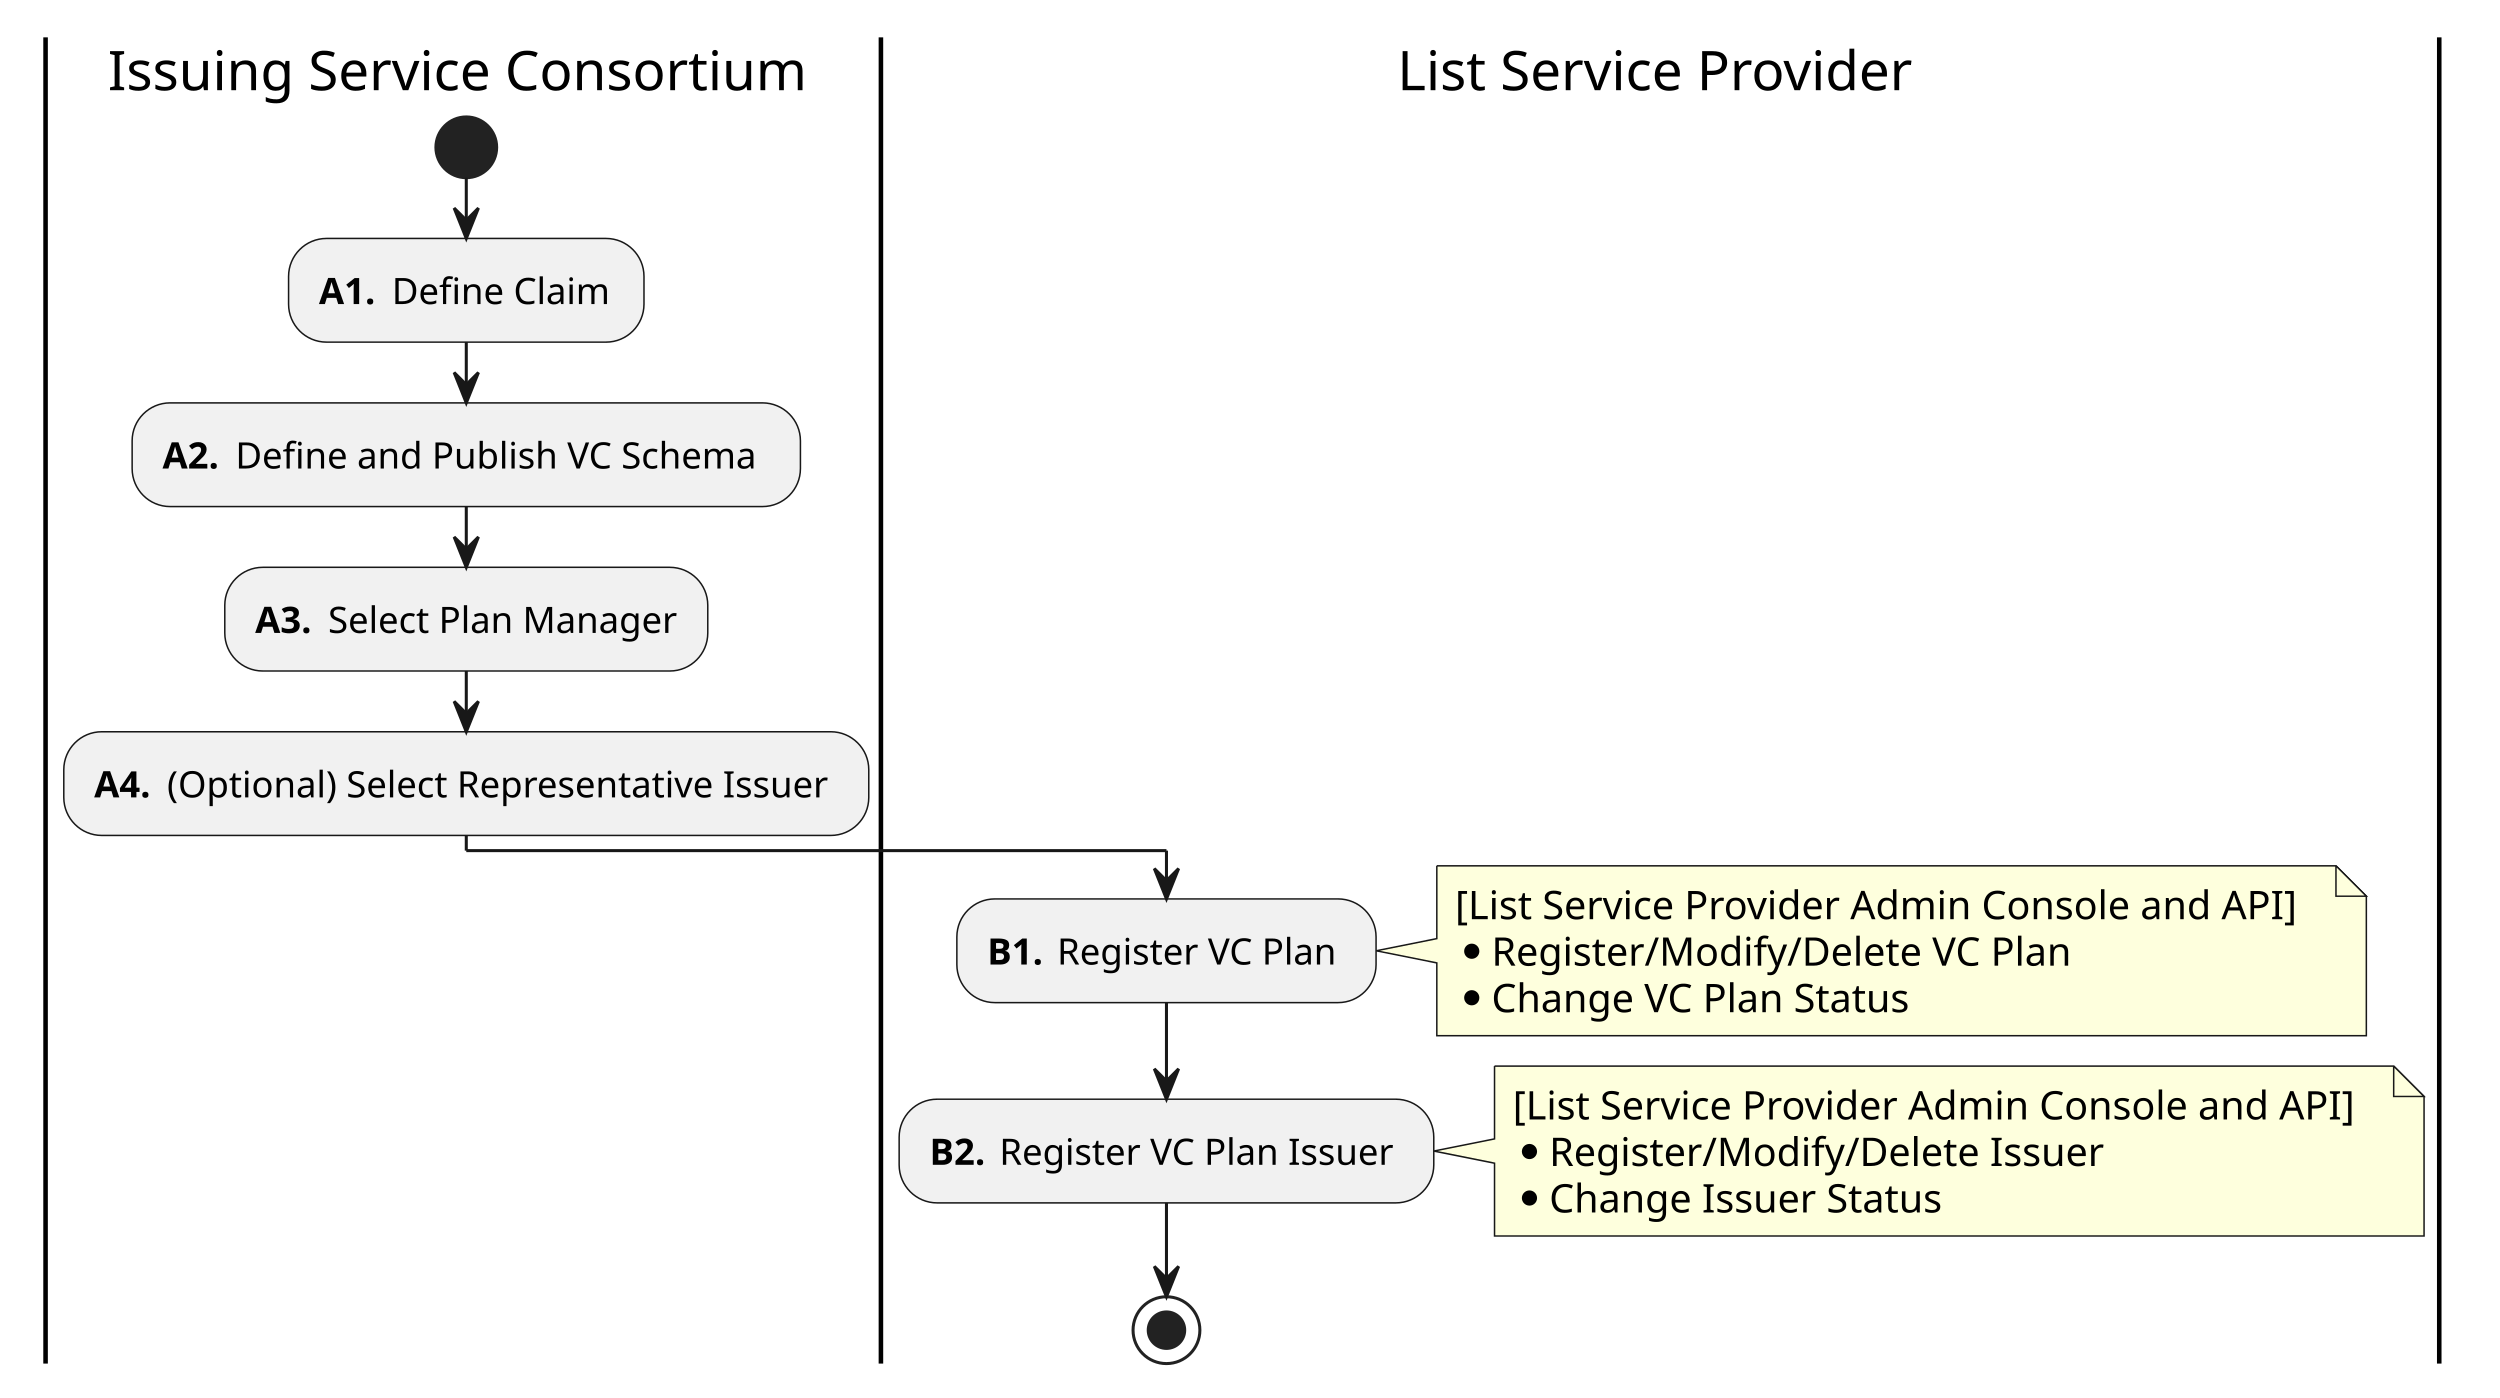
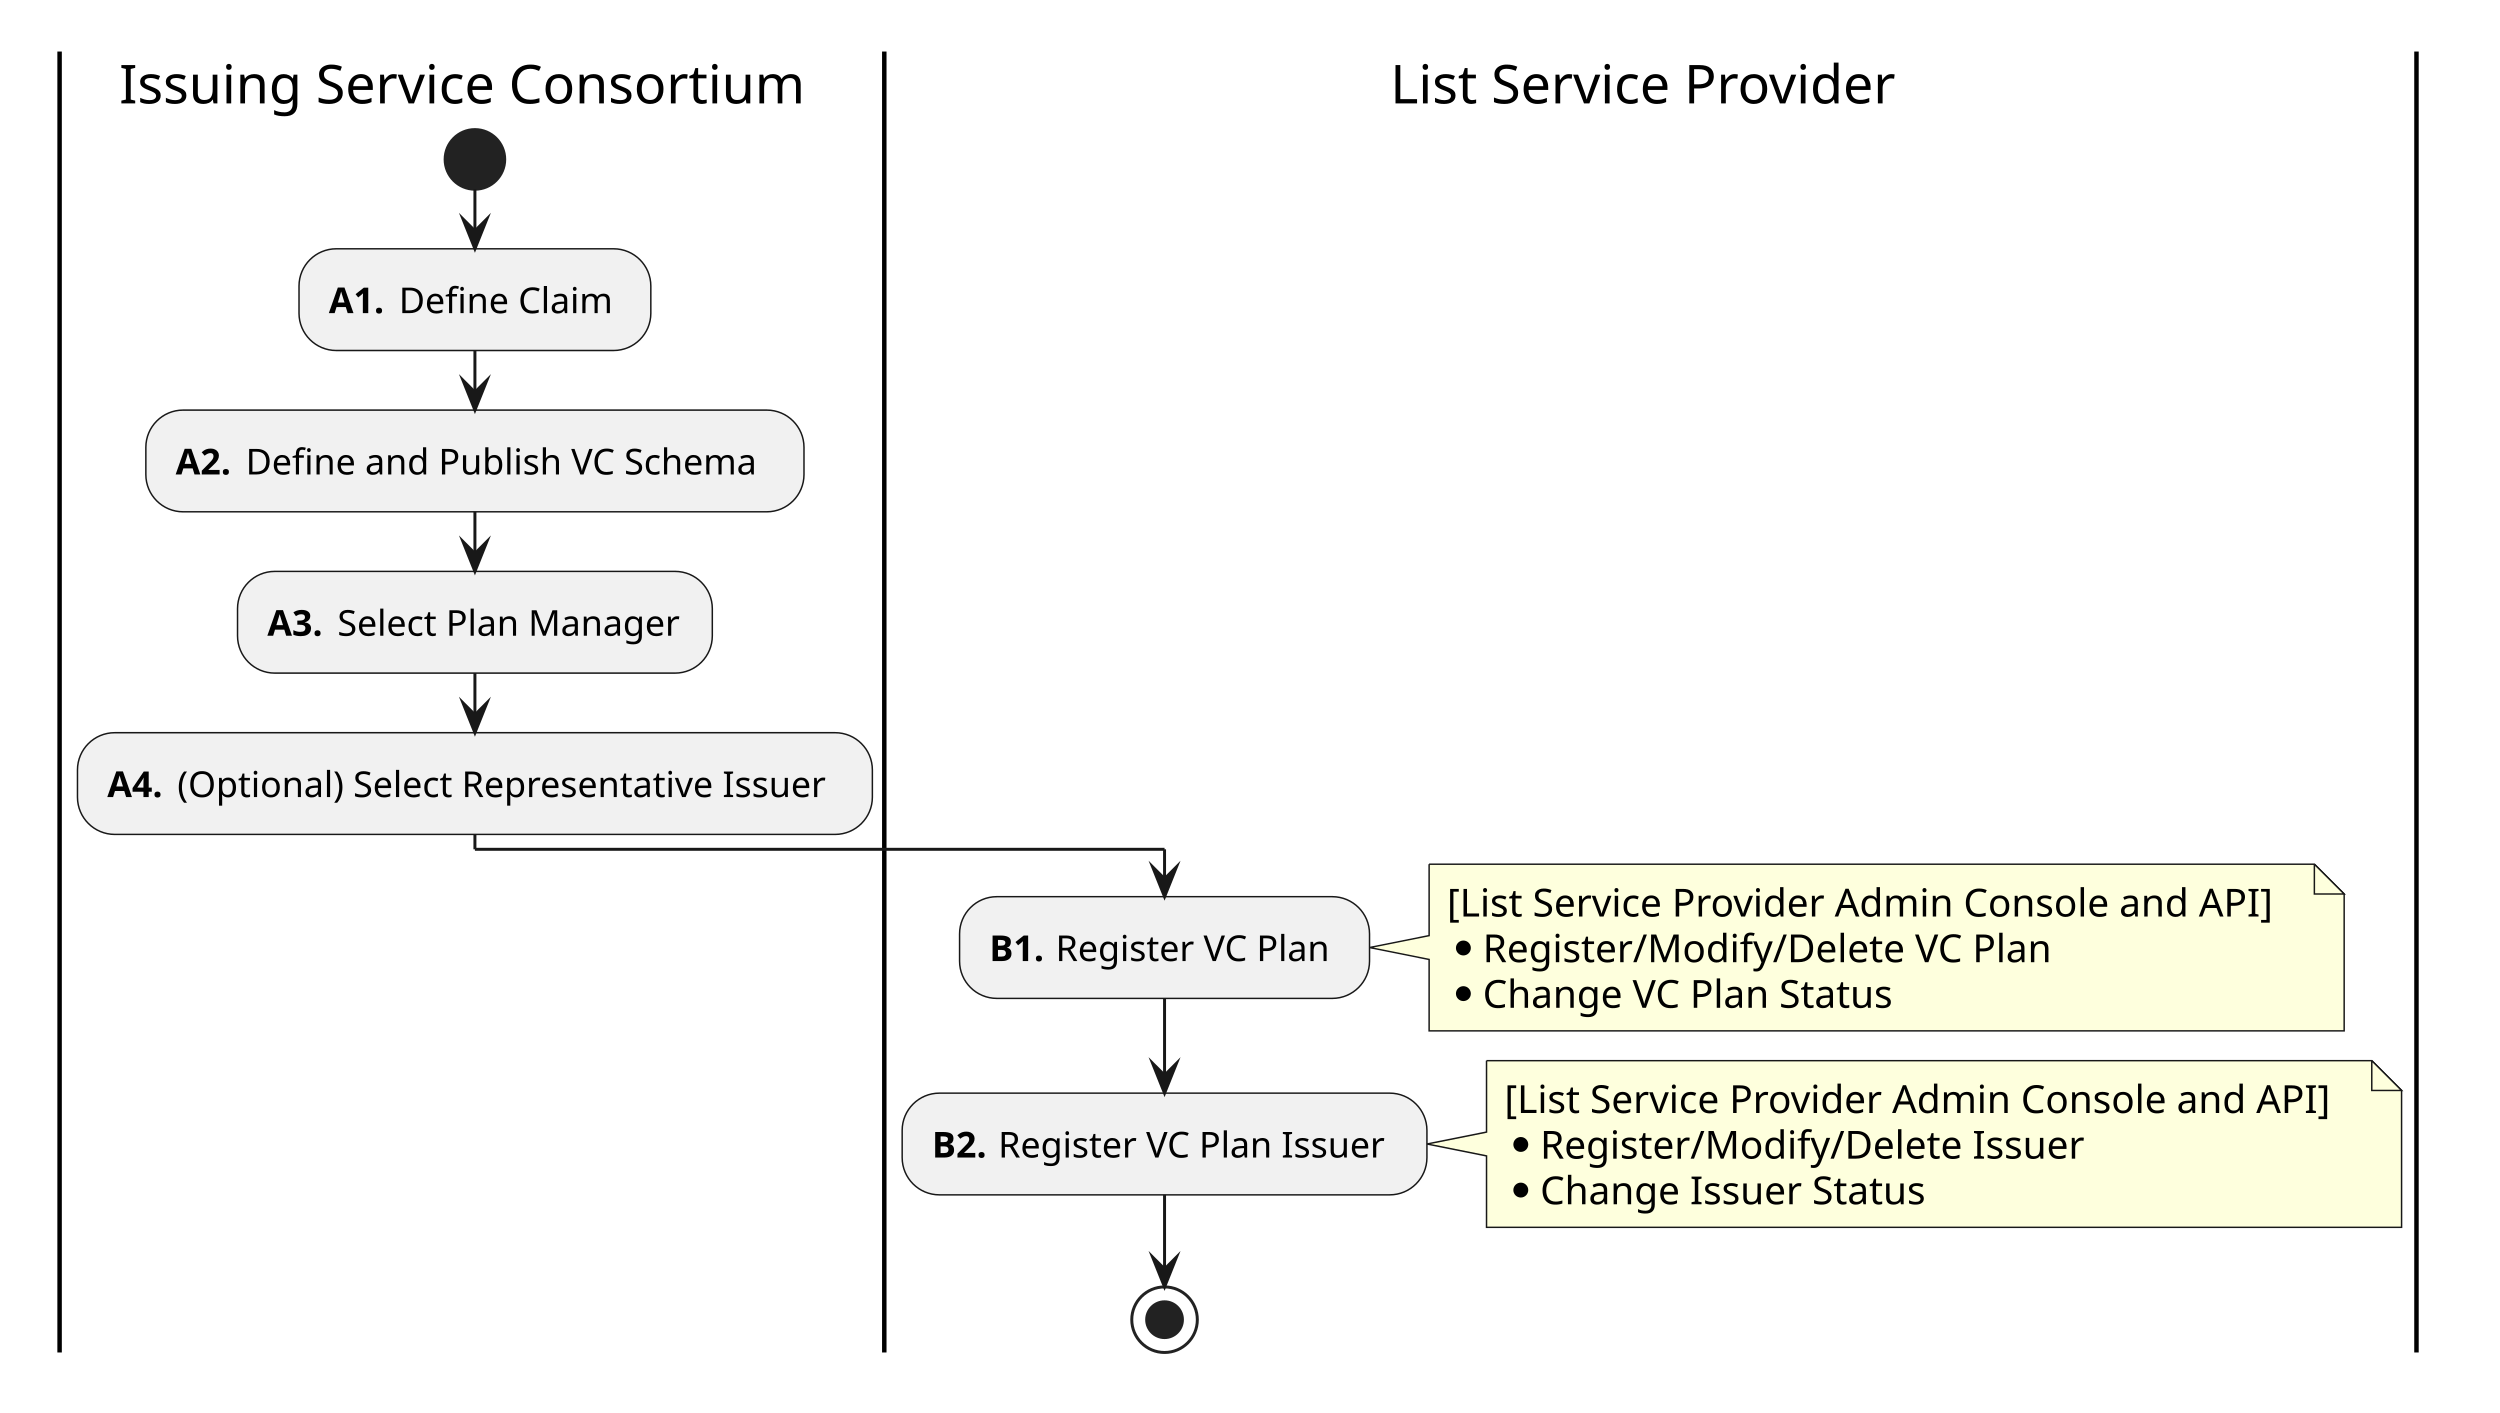
- <svg xmlns="http://www.w3.org/2000/svg" contentStyleType="text/css" height="460px" preserveAspectRatio="none" style="width:823px;height:460px;background:#FFFFFF;" version="1.1" viewBox="0 0 823 460" width="823px" zoomAndPan="magnify">
+ <svg xmlns="http://www.w3.org/2000/svg" version="1.1" data-diagram-type="ACTIVITY" style="width:839px;height:474px;background:#FFFFFF;" width="839px" height="474px" viewBox="0 0 839 474" zoomAndPan="magnify" preserveAspectRatio="none" contentStyleType="text/css">
  <defs />
-   <g>
-     <rect fill="none" height="21.199" style="stroke:none;stroke-width:1.0;" width="790" x="15" y="12.297" />
-     <ellipse cx="153.5" cy="48.496" fill="#222222" rx="10" ry="10" style="stroke:#222222;stroke-width:1.0;" />
-     <rect fill="#F1F1F1" height="34.133" rx="12.5" ry="12.5" style="stroke:#181818;stroke-width:0.5;" width="117" x="95" y="78.496" />
-     <text fill="#000000" font-family="sans-serif" font-size="12" font-weight="bold" lengthAdjust="spacing" textLength="20" x="105" y="100.098">A1.</text>
-     <text fill="#000000" font-family="sans-serif" font-size="12" lengthAdjust="spacing" textLength="73" x="129" y="100.098">Define Claim</text>
-     <rect fill="#F1F1F1" height="34.133" rx="12.5" ry="12.5" style="stroke:#181818;stroke-width:0.5;" width="220" x="43.5" y="132.629" />
-     <text fill="#000000" font-family="sans-serif" font-size="12" font-weight="bold" lengthAdjust="spacing" textLength="20" x="53.5" y="154.231">A2.</text>
-     <text fill="#000000" font-family="sans-serif" font-size="12" lengthAdjust="spacing" textLength="176" x="77.5" y="154.231">Define and Publish VC Schema</text>
-     <rect fill="#F1F1F1" height="34.133" rx="12.5" ry="12.5" style="stroke:#181818;stroke-width:0.5;" width="159" x="74" y="186.762" />
-     <text fill="#000000" font-family="sans-serif" font-size="12" font-weight="bold" lengthAdjust="spacing" textLength="20" x="84" y="208.363">A3.</text>
-     <text fill="#000000" font-family="sans-serif" font-size="12" lengthAdjust="spacing" textLength="115" x="108" y="208.363">Select Plan Manager</text>
-     <rect fill="#F1F1F1" height="34.133" rx="12.5" ry="12.5" style="stroke:#181818;stroke-width:0.5;" width="265" x="21" y="240.894" />
-     <text fill="#000000" font-family="sans-serif" font-size="12" font-weight="bold" lengthAdjust="spacing" textLength="20" x="31" y="262.496">A4.</text>
-     <text fill="#000000" font-family="sans-serif" font-size="12" lengthAdjust="spacing" textLength="221" x="55" y="262.496">(Optional) Select Representative Issuer</text>
-     <line style="stroke:#000000;stroke-width:1.5;" x1="15" x2="15" y1="12.297" y2="448.891" />
-     <path d="M473,285.027 L473,308.993 L453,312.993 L473,316.993 L473,340.959 A0,0 0 0 0 473,340.959 L779,340.959 A0,0 0 0 0 779,340.959 L779,295.027 L769,285.027 L473,285.027 A0,0 0 0 0 473,285.027 " fill="#FEFFDD" style="stroke:#181818;stroke-width:0.5;" />
-     <path d="M769,285.027 L769,295.027 L779,295.027 L769,285.027 " fill="#FEFFDD" style="stroke:#181818;stroke-width:0.5;" />
-     <text fill="#000000" font-family="sans-serif" font-size="13" lengthAdjust="spacing" textLength="285" x="479" y="302.596">[List Service Provider Admin Console and API]</text>
-     <ellipse cx="484.5" cy="313.148" fill="#000000" rx="2.5" ry="2.5" style="stroke:#000000;stroke-width:0.0;" />
-     <text fill="#000000" font-family="sans-serif" font-size="13" lengthAdjust="spacing" textLength="199" x="491" y="317.906">Register/Modify/Delete VC Plan</text>
-     <ellipse cx="484.5" cy="328.459" fill="#000000" rx="2.5" ry="2.5" style="stroke:#000000;stroke-width:0.0;" />
-     <text fill="#000000" font-family="sans-serif" font-size="13" lengthAdjust="spacing" textLength="141" x="491" y="333.217">Change VC Plan Status</text>
-     <rect fill="#F1F1F1" height="34.133" rx="12.5" ry="12.5" style="stroke:#181818;stroke-width:0.5;" width="138" x="315" y="295.927" />
-     <text fill="#000000" font-family="sans-serif" font-size="12" font-weight="bold" lengthAdjust="spacing" textLength="19" x="325" y="317.528">B1.</text>
-     <text fill="#000000" font-family="sans-serif" font-size="12" lengthAdjust="spacing" textLength="95" x="348" y="317.528">Register VC Plan</text>
-     <path d="M492,350.959 L492,374.925 L472,378.925 L492,382.925 L492,406.891 A0,0 0 0 0 492,406.891 L798,406.891 A0,0 0 0 0 798,406.891 L798,360.959 L788,350.959 L492,350.959 A0,0 0 0 0 492,350.959 " fill="#FEFFDD" style="stroke:#181818;stroke-width:0.5;" />
-     <path d="M788,350.959 L788,360.959 L798,360.959 L788,350.959 " fill="#FEFFDD" style="stroke:#181818;stroke-width:0.5;" />
-     <text fill="#000000" font-family="sans-serif" font-size="13" lengthAdjust="spacing" textLength="285" x="498" y="368.527">[List Service Provider Admin Console and API]</text>
-     <ellipse cx="503.5" cy="379.08" fill="#000000" rx="2.5" ry="2.5" style="stroke:#000000;stroke-width:0.0;" />
-     <text fill="#000000" font-family="sans-serif" font-size="13" lengthAdjust="spacing" textLength="190" x="510" y="383.838">Register/Modify/Delete Issuer</text>
-     <ellipse cx="503.5" cy="394.391" fill="#000000" rx="2.5" ry="2.5" style="stroke:#000000;stroke-width:0.0;" />
-     <text fill="#000000" font-family="sans-serif" font-size="13" lengthAdjust="spacing" textLength="132" x="510" y="399.148">Change Issuer Status</text>
-     <rect fill="#F1F1F1" height="34.133" rx="12.5" ry="12.5" style="stroke:#181818;stroke-width:0.5;" width="176" x="296" y="361.858" />
-     <text fill="#000000" font-family="sans-serif" font-size="12" font-weight="bold" lengthAdjust="spacing" textLength="19" x="306" y="383.46">B2.</text>
-     <text fill="#000000" font-family="sans-serif" font-size="12" lengthAdjust="spacing" textLength="133" x="329" y="383.46">Register VC Plan Issuer</text>
-     <ellipse cx="384" cy="437.891" fill="none" rx="11" ry="11" style="stroke:#222222;stroke-width:1.0;" />
-     <ellipse cx="384" cy="437.891" fill="#222222" rx="6" ry="6" style="stroke:#222222;stroke-width:1.0;" />
-     <line style="stroke:#000000;stroke-width:1.5;" x1="290" x2="290" y1="12.297" y2="448.891" />
-     <line style="stroke:#000000;stroke-width:1.5;" x1="803" x2="803" y1="12.297" y2="448.891" />
-     <line style="stroke:#181818;stroke-width:1.0;" x1="153.5" x2="153.5" y1="58.496" y2="78.496" />
-     <polygon fill="#181818" points="149.5,68.496,153.5,78.496,157.5,68.496,153.5,72.496" style="stroke:#181818;stroke-width:1.0;" />
-     <line style="stroke:#181818;stroke-width:1.0;" x1="153.5" x2="153.5" y1="112.629" y2="132.629" />
-     <polygon fill="#181818" points="149.5,122.629,153.5,132.629,157.5,122.629,153.5,126.629" style="stroke:#181818;stroke-width:1.0;" />
-     <line style="stroke:#181818;stroke-width:1.0;" x1="153.5" x2="153.5" y1="166.762" y2="186.762" />
-     <polygon fill="#181818" points="149.5,176.762,153.5,186.762,157.5,176.762,153.5,180.762" style="stroke:#181818;stroke-width:1.0;" />
-     <line style="stroke:#181818;stroke-width:1.0;" x1="153.5" x2="153.5" y1="220.894" y2="240.894" />
-     <polygon fill="#181818" points="149.5,230.894,153.5,240.894,157.5,230.894,153.5,234.894" style="stroke:#181818;stroke-width:1.0;" />
-     <line style="stroke:#181818;stroke-width:1.0;" x1="384" x2="384" y1="330.06" y2="361.858" />
-     <polygon fill="#181818" points="380,351.858,384,361.858,388,351.858,384,355.858" style="stroke:#181818;stroke-width:1.0;" />
-     <line style="stroke:#181818;stroke-width:1.0;" x1="384" x2="384" y1="395.991" y2="426.891" />
-     <polygon fill="#181818" points="380,416.891,384,426.891,388,416.891,384,420.891" style="stroke:#181818;stroke-width:1.0;" />
-     <line style="stroke:#181818;stroke-width:1.0;" x1="153.5" x2="153.5" y1="275.027" y2="280.027" />
-     <line style="stroke:#181818;stroke-width:1.0;" x1="153.5" x2="384" y1="280.027" y2="280.027" />
-     <line style="stroke:#181818;stroke-width:1.0;" x1="384" x2="384" y1="280.027" y2="295.927" />
-     <polygon fill="#181818" points="380,285.927,384,295.927,388,285.927,384,289.927" style="stroke:#181818;stroke-width:1.0;" />
-     <text fill="#000000" font-family="sans-serif" font-size="18" lengthAdjust="spacing" textLength="234" x="35.5" y="29.699">Issuing Service Consortium</text>
-     <text fill="#000000" font-family="sans-serif" font-size="18" lengthAdjust="spacing" textLength="173" x="460" y="29.699">List Service Provider</text>
+   <g font-family="sans-serif" lengthAdjust="spacing">
+     <rect x="20" y="17.297" width="792.815" height="21.199" fill="none" style="stroke:none;" />
+     <ellipse cx="159.384" cy="53.496" rx="10" ry="10" fill="#222" style="stroke:#222;stroke-width:1;" />
+     <rect x="100.35" y="83.496" width="118.068" height="34.133" fill="#F1F1F1" style="stroke:#181818;stroke-width:0.5;" rx="12.5" ry="12.5" />
+     <text x="110.35" y="105.098" fill="#000" font-size="12" textLength="19.717" font-weight="700">A1.</text>
+     <text x="133.863" y="105.098" fill="#000" font-size="12" textLength="74.555">Define Claim</text>
+     <rect x="48.948" y="137.629" width="220.871" height="34.133" fill="#F1F1F1" style="stroke:#181818;stroke-width:0.5;" rx="12.5" ry="12.5" />
+     <text x="58.948" y="159.23" fill="#000" font-size="12" textLength="19.717" font-weight="700">A2.</text>
+     <text x="82.462" y="159.23" fill="#000" font-size="12" textLength="177.357">Define and Publish VC Schema</text>
+     <rect x="79.716" y="191.762" width="159.336" height="34.133" fill="#F1F1F1" style="stroke:#181818;stroke-width:0.5;" rx="12.5" ry="12.5" />
+     <text x="89.716" y="213.363" fill="#000" font-size="12" textLength="19.717" font-weight="700">A3.</text>
+     <text x="113.229" y="213.363" fill="#000" font-size="12" textLength="115.822">Select Plan Manager</text>
+     <rect x="26" y="245.895" width="266.768" height="34.133" fill="#F1F1F1" style="stroke:#181818;stroke-width:0.5;" rx="12.5" ry="12.5" />
+     <text x="36" y="267.496" fill="#000" font-size="12" textLength="19.717" font-weight="700">A4.</text>
+     <text x="59.514" y="267.496" fill="#000" font-size="12" textLength="223.254">(Optional) Select Representative Issuer</text>
+     <line x1="20" y1="17.297" x2="20" y2="453.891" style="stroke:#000;stroke-width:1.5;" />
+     <path d="M479.613,290.027 L479.613,313.993 L459.613,317.993 L479.613,321.993 L479.613,345.959 A0,0 0 0 0 479.613,345.959 L786.702,345.959 A0,0 0 0 0 786.702,345.959 L786.702,300.027 L776.702,290.027 L479.613,290.027 A0,0 0 0 0 479.613,290.027" style="stroke:#181818;stroke-width:0.5;" fill="#FEFFDD" />
+     <path d="M776.702,290.027 L776.702,300.027 L786.702,300.027 L776.702,290.027" style="stroke:#181818;stroke-width:0.5;" fill="#FEFFDD" />
+     <text x="485.613" y="307.596" fill="#000" font-size="13" textLength="286.089">[List Service Provider Admin Console and API]</text>
+     <ellipse cx="491.113" cy="318.148" rx="2.5" ry="2.5" fill="#000" />
+     <text x="497.613" y="322.906" fill="#000" font-size="13" textLength="199.704">Register/Modify/Delete VC Plan</text>
+     <ellipse cx="491.113" cy="333.459" rx="2.5" ry="2.5" fill="#000" />
+     <text x="497.613" y="338.217" fill="#000" font-size="13" textLength="142.283">Change VC Plan Status</text>
+     <rect x="322.033" y="300.927" width="137.58" height="34.133" fill="#F1F1F1" style="stroke:#181818;stroke-width:0.5;" rx="12.5" ry="12.5" />
+     <text x="332.033" y="322.528" fill="#000" font-size="12" textLength="18.439" font-weight="700">B1.</text>
+     <text x="354.27" y="322.528" fill="#000" font-size="12" textLength="95.344">Register VC Plan</text>
+     <path d="M498.879,355.959 L498.879,379.925 L478.879,383.925 L498.879,387.925 L498.879,411.891 A0,0 0 0 0 498.879,411.891 L805.968,411.891 A0,0 0 0 0 805.968,411.891 L805.968,365.959 L795.968,355.959 L498.879,355.959 A0,0 0 0 0 498.879,355.959" style="stroke:#181818;stroke-width:0.5;" fill="#FEFFDD" />
+     <path d="M795.968,355.959 L795.968,365.959 L805.968,365.959 L795.968,355.959" style="stroke:#181818;stroke-width:0.5;" fill="#FEFFDD" />
+     <text x="504.879" y="373.527" fill="#000" font-size="13" textLength="286.089">[List Service Provider Admin Console and API]</text>
+     <ellipse cx="510.379" cy="384.08" rx="2.5" ry="2.5" fill="#000" />
+     <text x="516.879" y="388.838" fill="#000" font-size="13" textLength="189.535">Register/Modify/Delete Issuer</text>
+     <ellipse cx="510.379" cy="399.391" rx="2.5" ry="2.5" fill="#000" />
+     <text x="516.879" y="404.148" fill="#000" font-size="13" textLength="132.114">Change Issuer Status</text>
+     <rect x="302.768" y="366.858" width="176.111" height="34.133" fill="#F1F1F1" style="stroke:#181818;stroke-width:0.5;" rx="12.5" ry="12.5" />
+     <text x="312.768" y="388.46" fill="#000" font-size="12" textLength="18.439" font-weight="700">B2.</text>
+     <text x="335.004" y="388.46" fill="#000" font-size="12" textLength="133.875">Register VC Plan Issuer</text>
+     <ellipse cx="390.823" cy="442.891" rx="11" ry="11" fill="none" style="stroke:#222;stroke-width:1;" />
+     <ellipse cx="390.823" cy="442.891" rx="6" ry="6" fill="#222" style="stroke:#222;stroke-width:1;" />
+     <line x1="296.768" y1="17.297" x2="296.768" y2="453.891" style="stroke:#000;stroke-width:1.5;" />
+     <line x1="810.968" y1="17.297" x2="810.968" y2="453.891" style="stroke:#000;stroke-width:1.5;" />
+     <line x1="159.384" y1="63.496" x2="159.384" y2="83.496" style="stroke:#181818;stroke-width:1;" />
+     <polygon points="155.384,73.496,159.384,83.496,163.384,73.496,159.384,77.496" fill="#181818" style="stroke:#181818;stroke-width:1;stroke-linejoin:miter;stroke-miterlimit:10;" />
+     <line x1="159.384" y1="117.629" x2="159.384" y2="137.629" style="stroke:#181818;stroke-width:1;" />
+     <polygon points="155.384,127.629,159.384,137.629,163.384,127.629,159.384,131.629" fill="#181818" style="stroke:#181818;stroke-width:1;stroke-linejoin:miter;stroke-miterlimit:10;" />
+     <line x1="159.384" y1="171.762" x2="159.384" y2="191.762" style="stroke:#181818;stroke-width:1;" />
+     <polygon points="155.384,181.762,159.384,191.762,163.384,181.762,159.384,185.762" fill="#181818" style="stroke:#181818;stroke-width:1;stroke-linejoin:miter;stroke-miterlimit:10;" />
+     <line x1="159.384" y1="225.895" x2="159.384" y2="245.895" style="stroke:#181818;stroke-width:1;" />
+     <polygon points="155.384,235.895,159.384,245.895,163.384,235.895,159.384,239.895" fill="#181818" style="stroke:#181818;stroke-width:1;stroke-linejoin:miter;stroke-miterlimit:10;" />
+     <line x1="390.823" y1="335.06" x2="390.823" y2="366.858" style="stroke:#181818;stroke-width:1;" />
+     <polygon points="386.823,356.858,390.823,366.858,394.823,356.858,390.823,360.858" fill="#181818" style="stroke:#181818;stroke-width:1;stroke-linejoin:miter;stroke-miterlimit:10;" />
+     <line x1="390.823" y1="400.991" x2="390.823" y2="431.891" style="stroke:#181818;stroke-width:1;" />
+     <polygon points="386.823,421.891,390.823,431.891,394.823,421.891,390.823,425.891" fill="#181818" style="stroke:#181818;stroke-width:1;stroke-linejoin:miter;stroke-miterlimit:10;" />
+     <line x1="159.384" y1="280.027" x2="159.384" y2="285.027" style="stroke:#181818;stroke-width:1;" />
+     <line x1="159.384" y1="285.027" x2="390.823" y2="285.027" style="stroke:#181818;stroke-width:1;" />
+     <line x1="390.823" y1="285.027" x2="390.823" y2="300.927" style="stroke:#181818;stroke-width:1;" />
+     <polygon points="386.823,290.927,390.823,300.927,394.823,290.927,390.823,294.927" fill="#181818" style="stroke:#181818;stroke-width:1;stroke-linejoin:miter;stroke-miterlimit:10;" />
+     <text x="40.013" y="34.699" fill="#000" font-size="18" textLength="236.742">Issuing Service Consortium</text>
+     <text x="466.583" y="34.699" fill="#000" font-size="18" textLength="174.568">List Service Provider</text>
  </g>
</svg>
